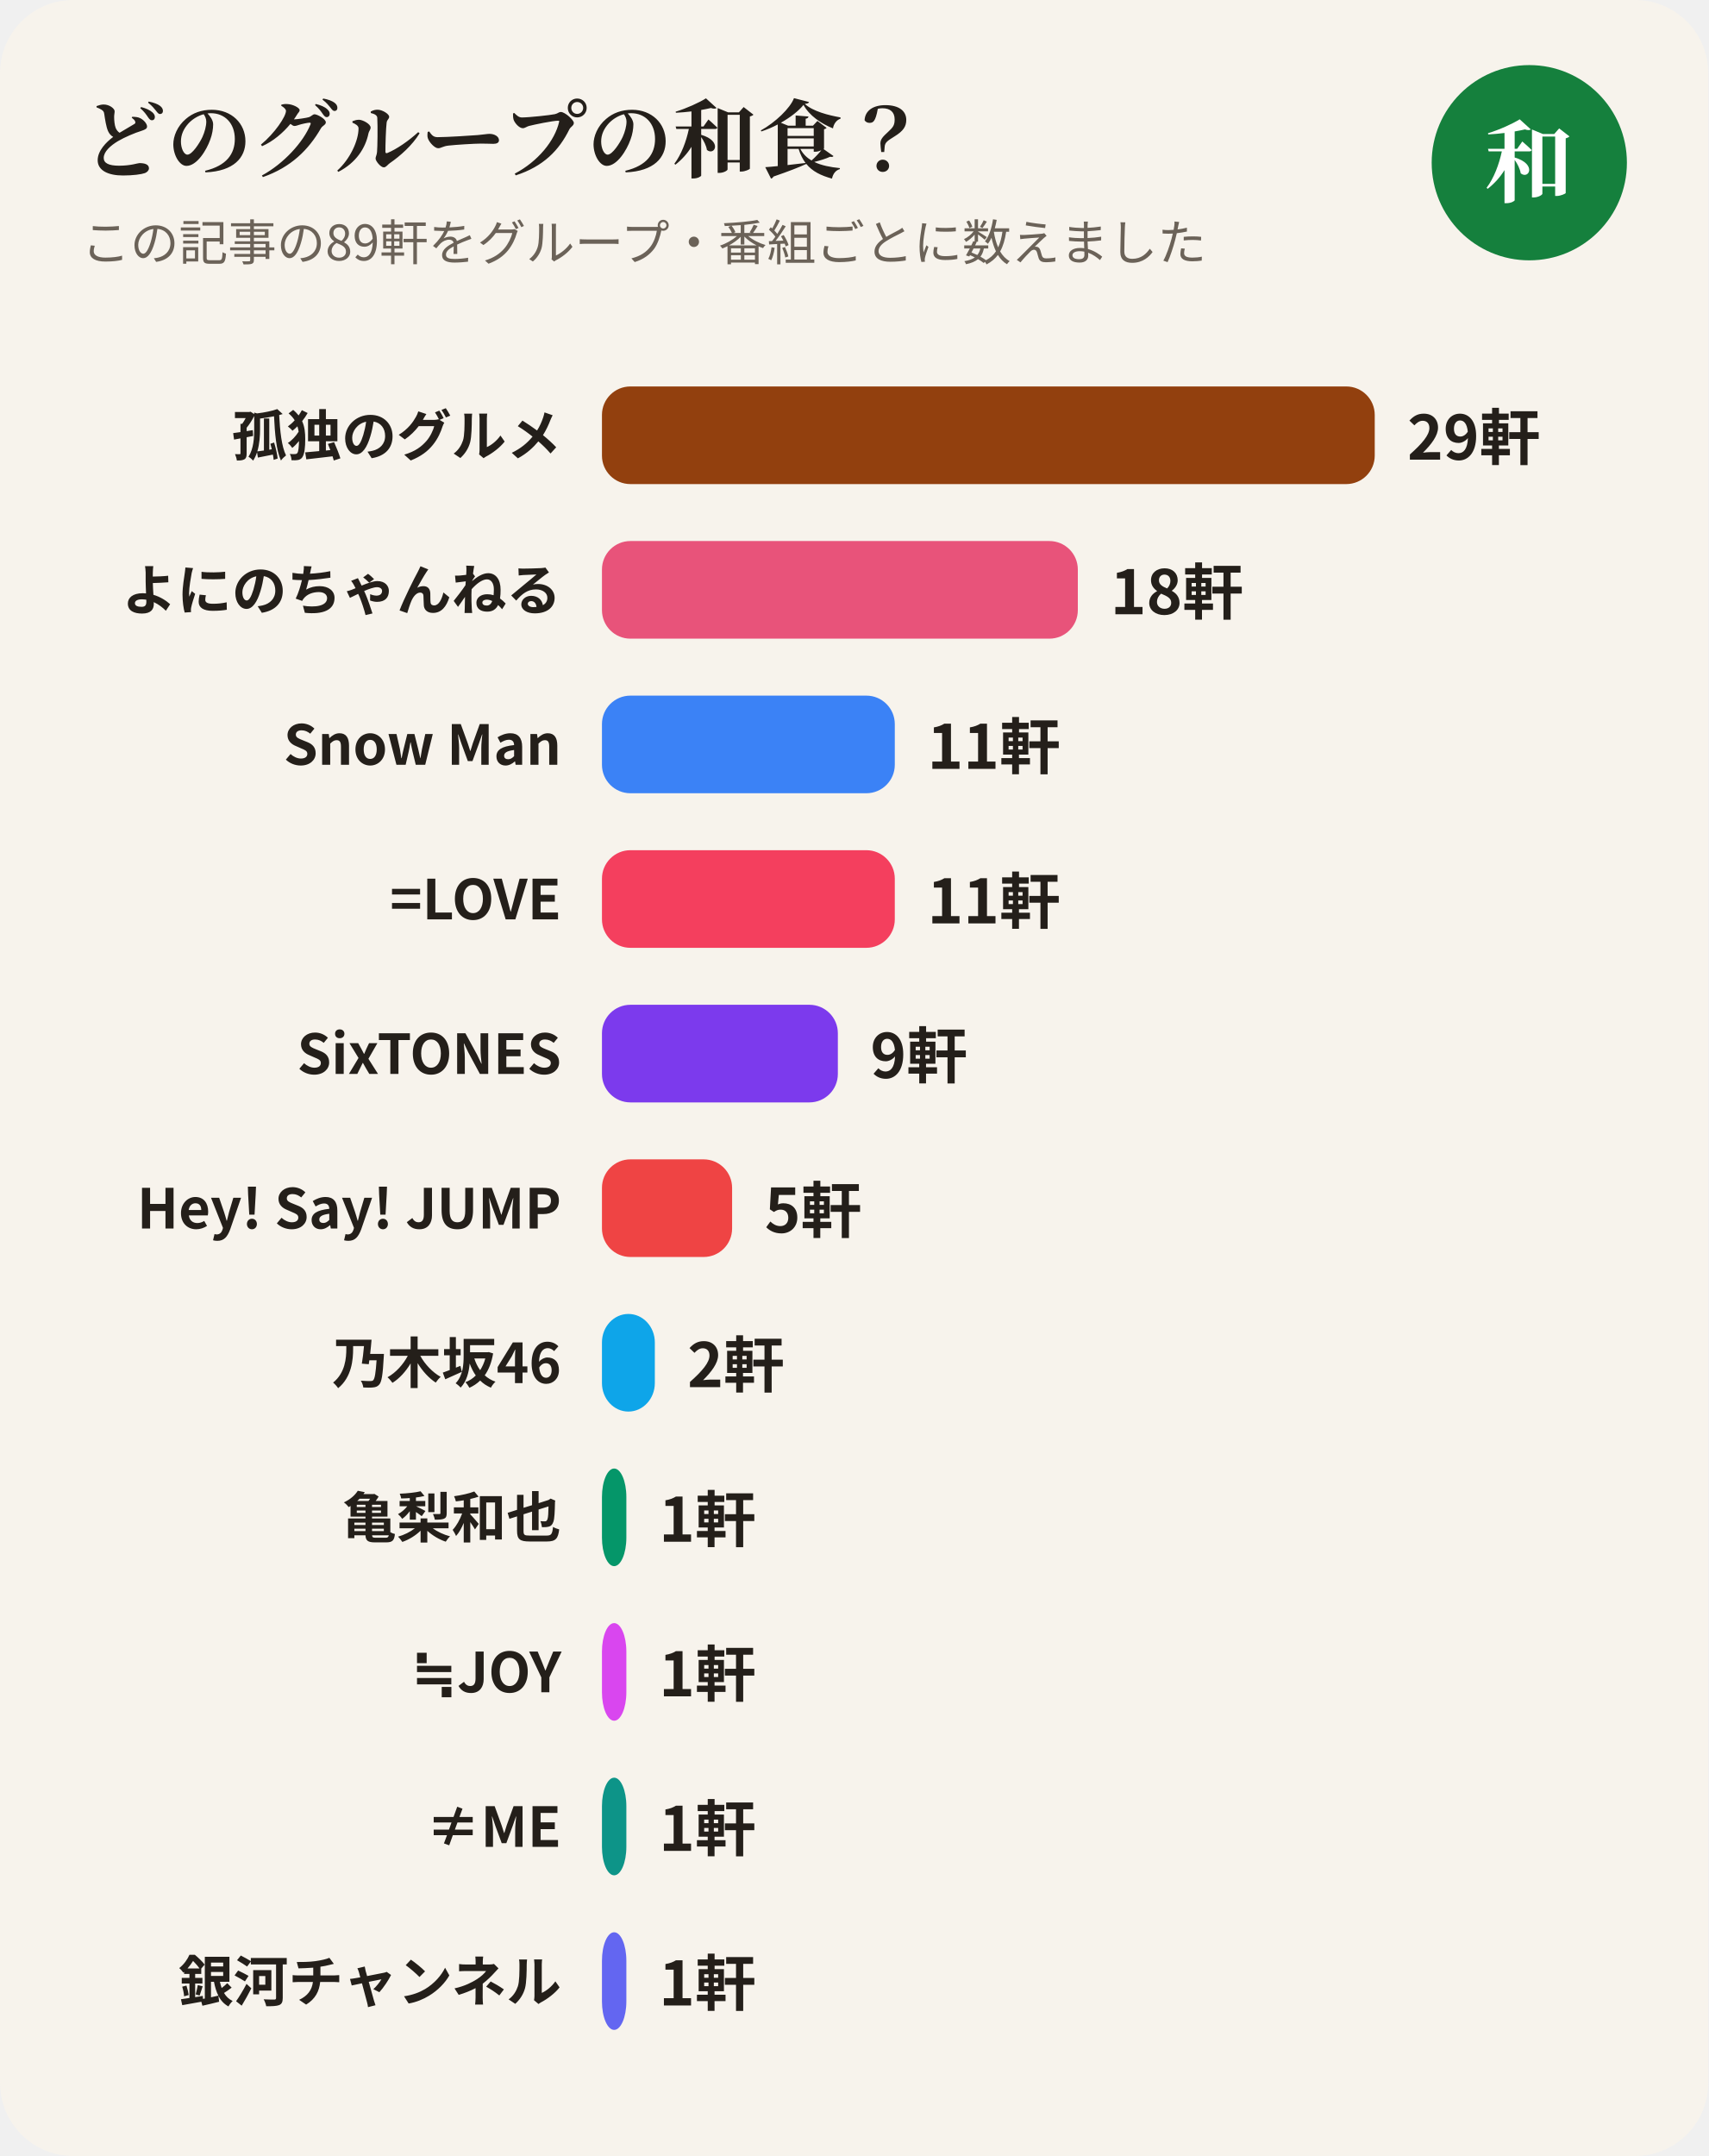
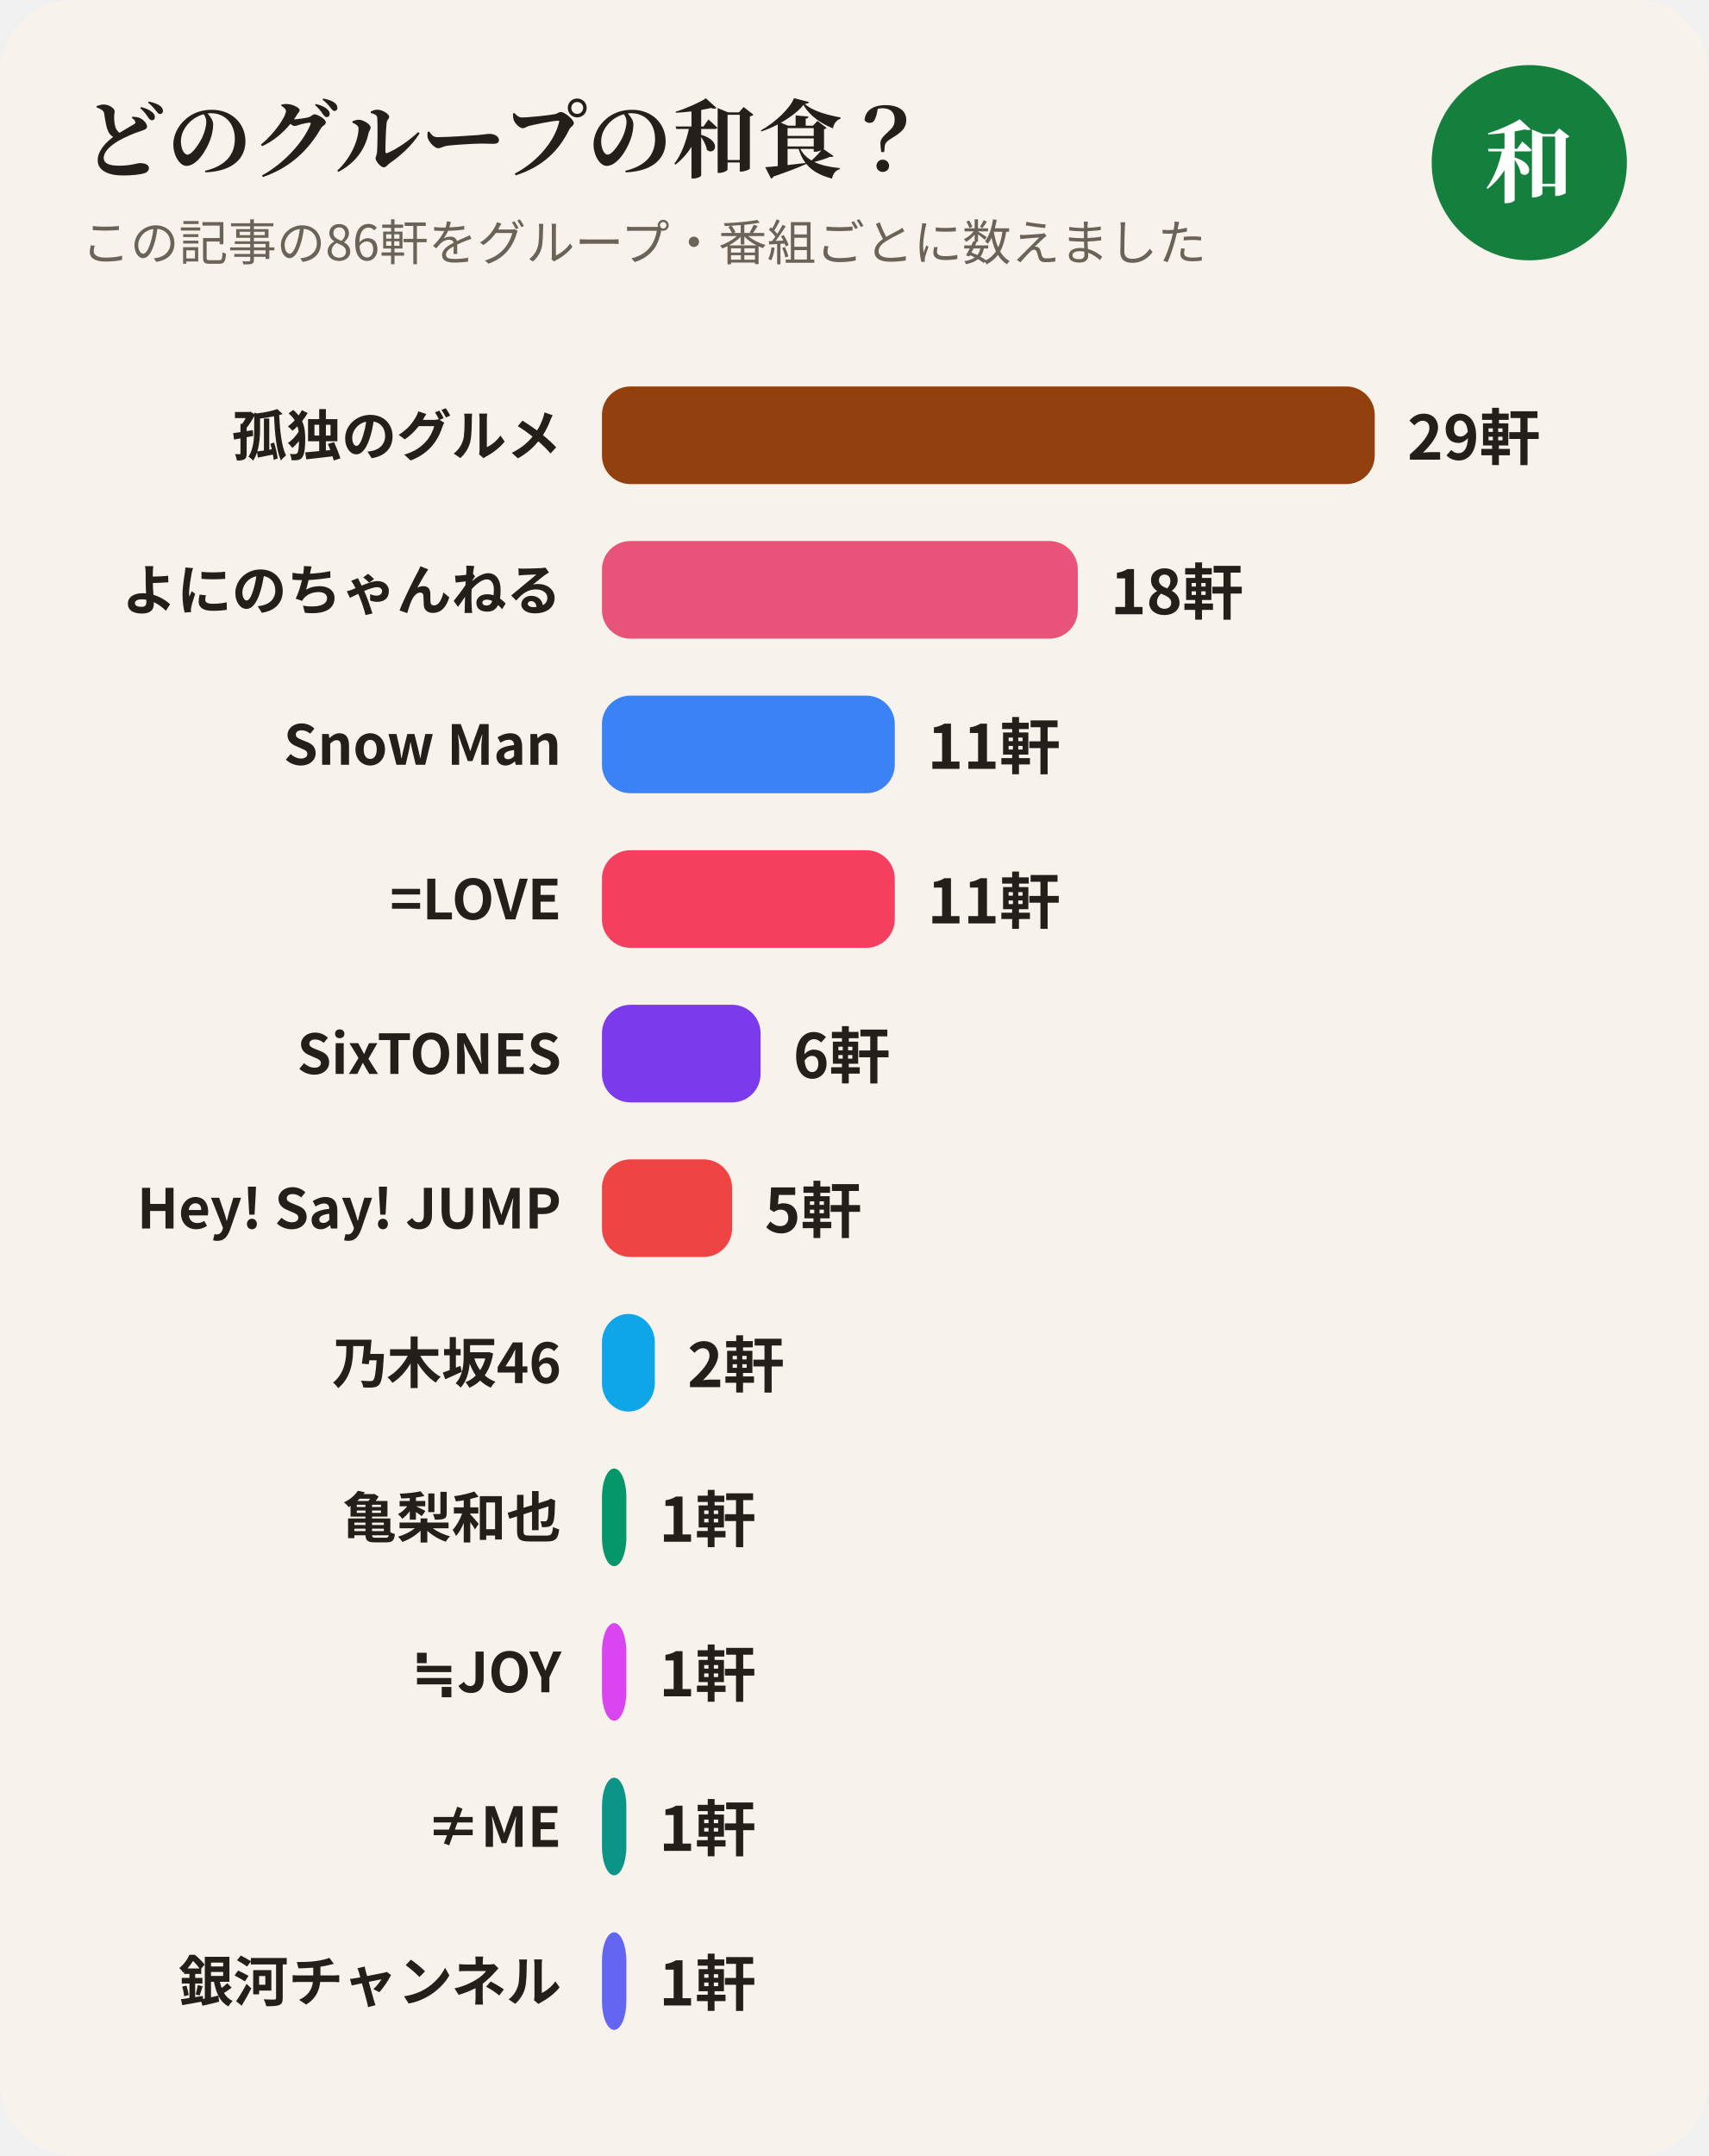
<svg xmlns="http://www.w3.org/2000/svg" viewBox="0 0 420 530" width="420" height="530" font-family="'Hiragino Sans','Noto Sans CJK JP','Noto Sans JP',sans-serif">
  <rect width="420" height="530" rx="18" fill="#F7F3EC" />
  <text x="20" y="42" font-size="21" font-weight="800" fill="#241F1A" font-family="'Hiragino Mincho ProN','Noto Serif CJK JP','Noto Serif JP',serif">どのグループの和食？</text>
-   <text x="20" y="64" font-size="12" fill="#6B6258">この記事の89軒をグループ・番組ごとに数えました</text>
+   <text x="20" y="64" font-size="12" fill="#6B6258">この記事の86軒をグループ・番組ごとに数えました</text>
  <circle cx="376" cy="40" r="24" fill="#15803d" />
  <text x="376" y="48" font-size="22" font-weight="800" fill="#fff" text-anchor="middle" font-family="'Hiragino Mincho ProN','Noto Serif CJK JP','Noto Serif JP',serif">和</text>
  <text x="138" y="112" font-size="13.5" font-weight="700" text-anchor="end" fill="#241F1A">孤独のグルメ</text>
  <rect x="148" y="95" width="190" height="24" rx="7" fill="#92400e" />
  <text x="346" y="113" font-size="15" font-weight="800" fill="#241F1A">29軒</text>
  <text x="138" y="150" font-size="13.5" font-weight="700" text-anchor="end" fill="#241F1A">よにのちゃんねる</text>
  <rect x="148" y="133" width="117" height="24" rx="7" fill="#e8537a" />
  <text x="273" y="151" font-size="15" font-weight="800" fill="#241F1A">18軒</text>
  <text x="138" y="188" font-size="13.5" font-weight="700" text-anchor="end" fill="#241F1A">Snow Man</text>
  <rect x="148" y="171" width="72" height="24" rx="7" fill="#3b82f6" />
  <text x="228" y="189" font-size="15" font-weight="800" fill="#241F1A">11軒</text>
  <text x="138" y="226" font-size="13.5" font-weight="700" text-anchor="end" fill="#241F1A">=LOVE</text>
  <rect x="148" y="209" width="72" height="24" rx="7" fill="#f43f5e" />
  <text x="228" y="227" font-size="15" font-weight="800" fill="#241F1A">11軒</text>
  <text x="138" y="264" font-size="13.5" font-weight="700" text-anchor="end" fill="#241F1A">SixTONES</text>
-   <rect x="148" y="247" width="58" height="24" rx="7" fill="#7c3aed" />
-   <text x="214" y="265" font-size="15" font-weight="800" fill="#241F1A">9軒</text>
+   <rect x="148" y="247" width="39" height="24" rx="7" fill="#7c3aed" />
+   <text x="195" y="265" font-size="15" font-weight="800" fill="#241F1A">6軒</text>
  <text x="138" y="302" font-size="13.5" font-weight="700" text-anchor="end" fill="#241F1A">Hey! Say! JUMP</text>
  <rect x="148" y="285" width="32" height="24" rx="7" fill="#ef4444" />
  <text x="188" y="303" font-size="15" font-weight="800" fill="#241F1A">5軒</text>
  <text x="138" y="340" font-size="13.5" font-weight="700" text-anchor="end" fill="#241F1A">乃木坂46</text>
  <rect x="148" y="323" width="13" height="24" rx="7" fill="#0ea5e9" />
  <text x="169" y="341" font-size="15" font-weight="800" fill="#241F1A">2軒</text>
  <text x="138" y="378" font-size="13.5" font-weight="700" text-anchor="end" fill="#241F1A">亀梨和也</text>
  <rect x="148" y="361" width="6" height="24" rx="7" fill="#059669" />
  <text x="162" y="379" font-size="15" font-weight="800" fill="#241F1A">1軒</text>
  <text x="138" y="416" font-size="13.5" font-weight="700" text-anchor="end" fill="#241F1A">≒JOY</text>
  <rect x="148" y="399" width="6" height="24" rx="7" fill="#d946ef" />
  <text x="162" y="417" font-size="15" font-weight="800" fill="#241F1A">1軒</text>
  <text x="138" y="454" font-size="13.5" font-weight="700" text-anchor="end" fill="#241F1A">≠ME</text>
  <rect x="148" y="437" width="6" height="24" rx="7" fill="#0d9488" />
  <text x="162" y="455" font-size="15" font-weight="800" fill="#241F1A">1軒</text>
  <text x="138" y="492" font-size="13.5" font-weight="700" text-anchor="end" fill="#241F1A">銀河チャンネル</text>
  <rect x="148" y="475" width="6" height="24" rx="7" fill="#6366f1" />
  <text x="162" y="493" font-size="15" font-weight="800" fill="#241F1A">1軒</text>
</svg>
